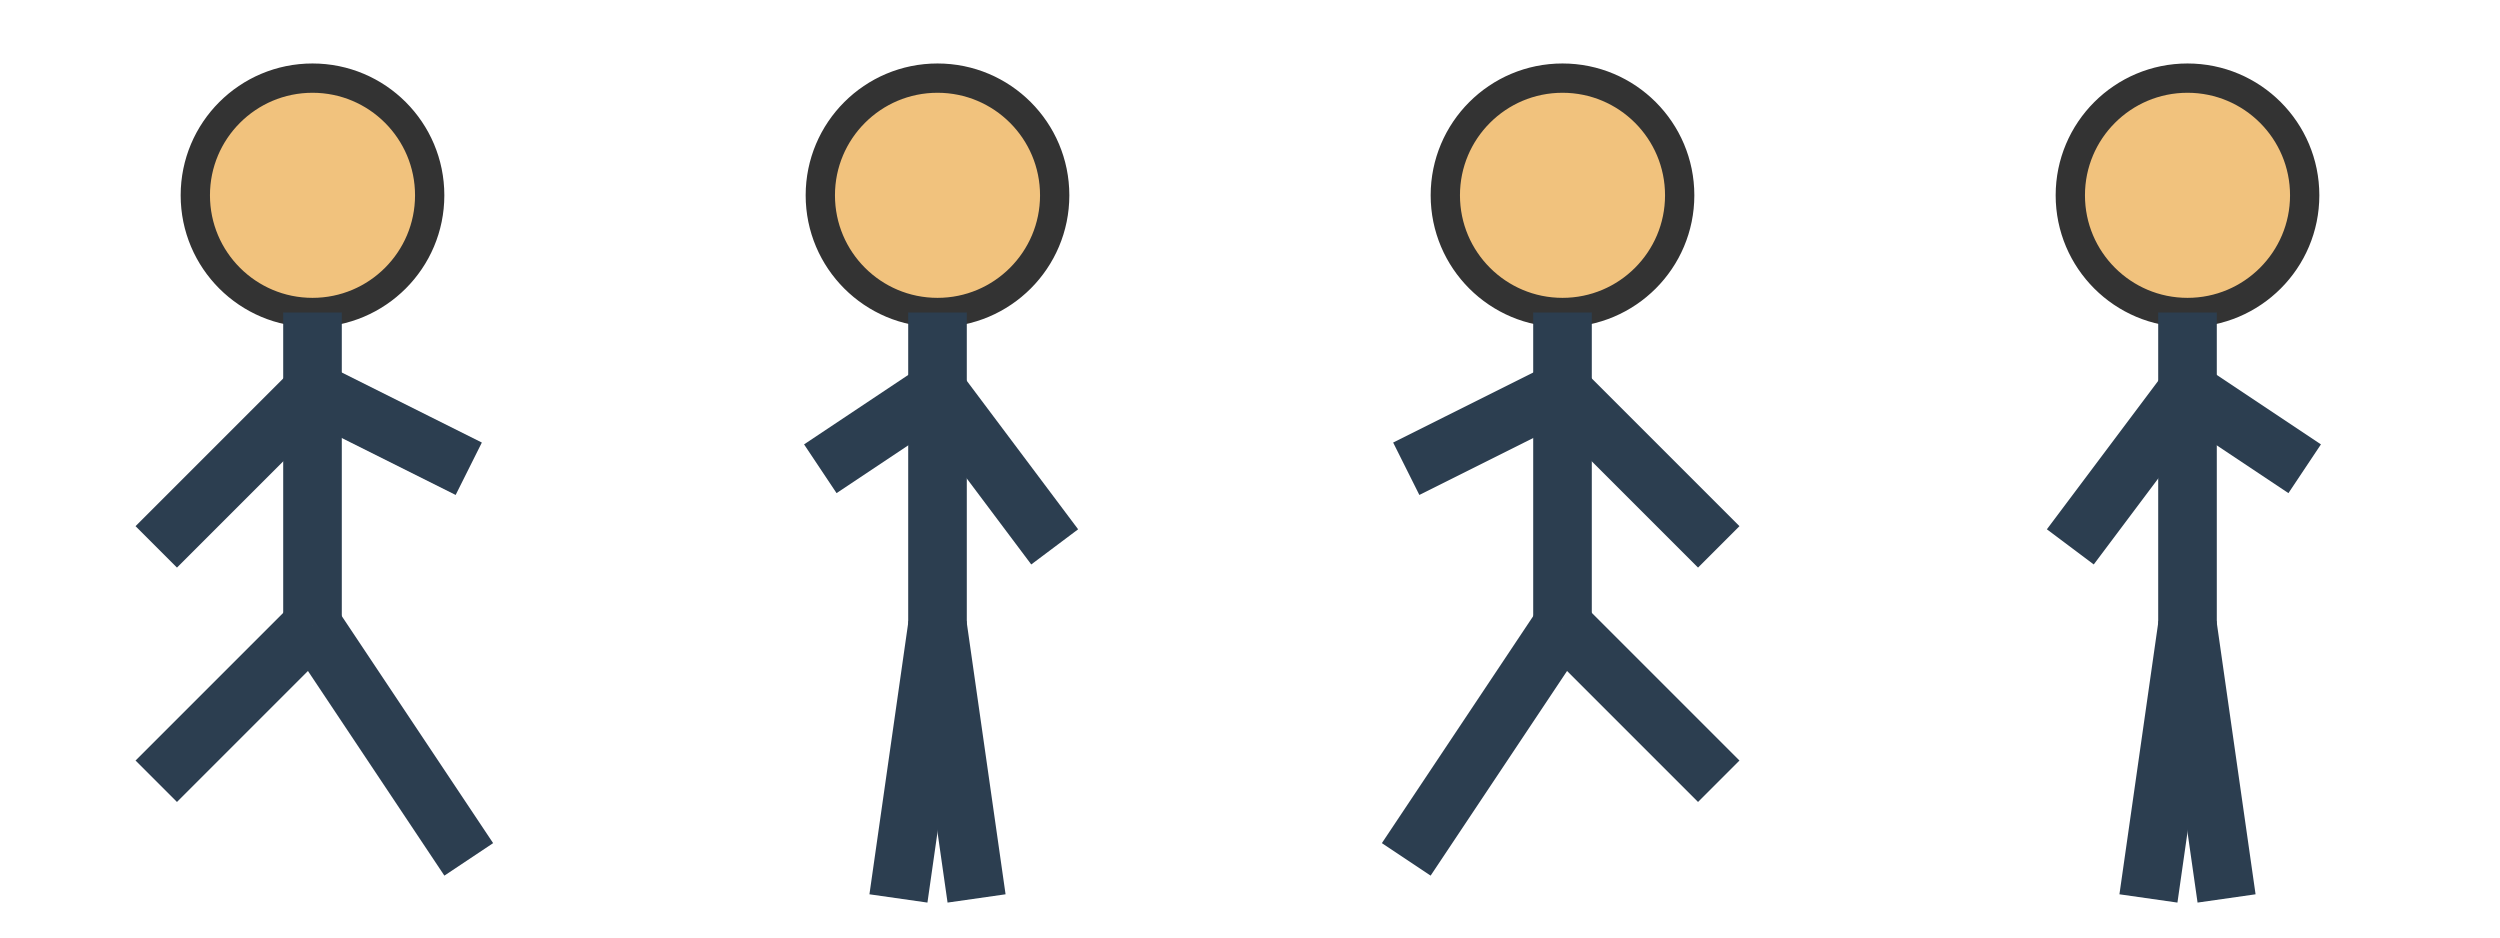
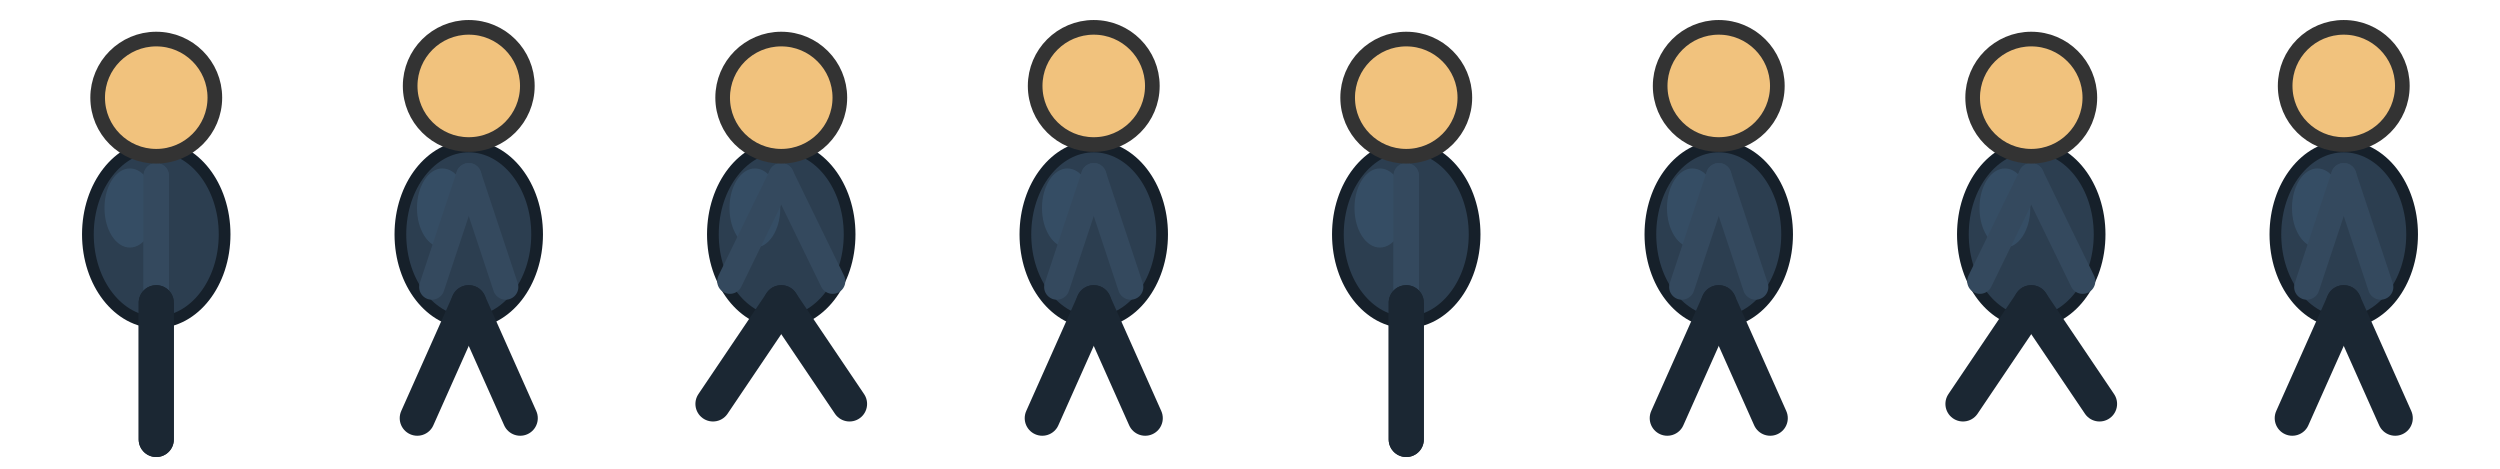
- <svg xmlns="http://www.w3.org/2000/svg" width="128" height="48" viewBox="0 0 128 48">
+ <svg xmlns="http://www.w3.org/2000/svg" width="256" height="48" viewBox="0 0 256 48">
  <g transform="translate(0,0)">
-     <circle cx="16" cy="10" r="6" fill="#f1c27d" stroke="#333333" stroke-width="1.5" />
-     <line x1="16" y1="16" x2="16" y2="32" stroke="#2c3e50" stroke-width="3" />
-     <line x1="16" y1="20" x2="24" y2="24" stroke="#2c3e50" stroke-width="3" />
-     <line x1="16" y1="20" x2="8" y2="28" stroke="#2c3e50" stroke-width="3" />
-     <line x1="16" y1="32" x2="24" y2="44" stroke="#2c3e50" stroke-width="3" />
-     <line x1="16" y1="32" x2="8" y2="40" stroke="#2c3e50" stroke-width="3" />
+     <g>
+       <ellipse cx="16" cy="24" rx="7" ry="9" fill="#2c3e50" stroke="#16202a" stroke-width="1.2" />
+       <ellipse cx="13.3" cy="21.3" rx="2.6" ry="4.05" fill="#3d5a75" opacity="0.55" />
+       <line x1="16" y1="18" x2="16" y2="30" stroke="#34495e" stroke-width="2.6" stroke-linecap="round" />
+       <line x1="16" y1="18" x2="16" y2="30" stroke="#34495e" stroke-width="2.6" stroke-linecap="round" />
+       <line x1="16" y1="31" x2="16" y2="45" stroke="#1b2733" stroke-width="3.6" stroke-linecap="round" />
+       <line x1="16" y1="31" x2="16" y2="45" stroke="#1b2733" stroke-width="3.6" stroke-linecap="round" />
+       <circle cx="16" cy="10" r="6" fill="#f1c27d" stroke="#333333" stroke-width="1.5" />
+     </g>
  </g>
  <g transform="translate(32,0)">
-     <circle cx="16" cy="10" r="6" fill="#f1c27d" stroke="#333333" stroke-width="1.5" />
-     <line x1="16" y1="16" x2="16" y2="32" stroke="#2c3e50" stroke-width="3" />
-     <line x1="16" y1="20" x2="22" y2="28" stroke="#2c3e50" stroke-width="3" />
-     <line x1="16" y1="20" x2="10" y2="24" stroke="#2c3e50" stroke-width="3" />
-     <line x1="16" y1="32" x2="18" y2="46" stroke="#2c3e50" stroke-width="3" />
-     <line x1="16" y1="32" x2="14" y2="46" stroke="#2c3e50" stroke-width="3" />
+     <g>
+       <ellipse cx="16" cy="24" rx="7" ry="9" fill="#2c3e50" stroke="#16202a" stroke-width="1.2" />
+       <ellipse cx="13.3" cy="21.3" rx="2.6" ry="4.05" fill="#3d5a75" opacity="0.55" />
+       <line x1="16" y1="18" x2="19.78" y2="29.39" stroke="#34495e" stroke-width="2.6" stroke-linecap="round" />
+       <line x1="16" y1="18" x2="12.22" y2="29.39" stroke="#34495e" stroke-width="2.6" stroke-linecap="round" />
+       <line x1="16" y1="31" x2="10.73" y2="42.82" stroke="#1b2733" stroke-width="3.6" stroke-linecap="round" />
+       <line x1="16" y1="31" x2="21.27" y2="42.82" stroke="#1b2733" stroke-width="3.6" stroke-linecap="round" />
+       <circle cx="16" cy="8.8" r="6" fill="#f1c27d" stroke="#333333" stroke-width="1.5" />
+     </g>
  </g>
  <g transform="translate(64,0)">
-     <circle cx="16" cy="10" r="6" fill="#f1c27d" stroke="#333333" stroke-width="1.5" />
-     <line x1="16" y1="16" x2="16" y2="32" stroke="#2c3e50" stroke-width="3" />
-     <line x1="16" y1="20" x2="8" y2="24" stroke="#2c3e50" stroke-width="3" />
-     <line x1="16" y1="20" x2="24" y2="28" stroke="#2c3e50" stroke-width="3" />
-     <line x1="16" y1="32" x2="8" y2="44" stroke="#2c3e50" stroke-width="3" />
-     <line x1="16" y1="32" x2="24" y2="40" stroke="#2c3e50" stroke-width="3" />
+     <g>
+       <ellipse cx="16" cy="24" rx="7" ry="9" fill="#2c3e50" stroke="#16202a" stroke-width="1.2" />
+       <ellipse cx="13.3" cy="21.3" rx="2.6" ry="4.05" fill="#3d5a75" opacity="0.55" />
+       <line x1="16" y1="18" x2="21.26" y2="28.79" stroke="#34495e" stroke-width="2.6" stroke-linecap="round" />
+       <line x1="16" y1="18" x2="10.74" y2="28.79" stroke="#34495e" stroke-width="2.6" stroke-linecap="round" />
+       <line x1="16" y1="31" x2="9.01" y2="41.36" stroke="#1b2733" stroke-width="3.6" stroke-linecap="round" />
+       <line x1="16" y1="31" x2="22.99" y2="41.36" stroke="#1b2733" stroke-width="3.6" stroke-linecap="round" />
+       <circle cx="16" cy="10" r="6" fill="#f1c27d" stroke="#333333" stroke-width="1.5" />
+     </g>
  </g>
  <g transform="translate(96,0)">
-     <circle cx="16" cy="10" r="6" fill="#f1c27d" stroke="#333333" stroke-width="1.5" />
-     <line x1="16" y1="16" x2="16" y2="32" stroke="#2c3e50" stroke-width="3" />
-     <line x1="16" y1="20" x2="10" y2="28" stroke="#2c3e50" stroke-width="3" />
-     <line x1="16" y1="20" x2="22" y2="24" stroke="#2c3e50" stroke-width="3" />
-     <line x1="16" y1="32" x2="14" y2="46" stroke="#2c3e50" stroke-width="3" />
-     <line x1="16" y1="32" x2="18" y2="46" stroke="#2c3e50" stroke-width="3" />
+     <g>
+       <ellipse cx="16" cy="24" rx="7" ry="9" fill="#2c3e50" stroke="#16202a" stroke-width="1.2" />
+       <ellipse cx="13.3" cy="21.3" rx="2.6" ry="4.05" fill="#3d5a75" opacity="0.55" />
+       <line x1="16" y1="18" x2="19.78" y2="29.39" stroke="#34495e" stroke-width="2.6" stroke-linecap="round" />
+       <line x1="16" y1="18" x2="12.22" y2="29.39" stroke="#34495e" stroke-width="2.6" stroke-linecap="round" />
+       <line x1="16" y1="31" x2="10.73" y2="42.82" stroke="#1b2733" stroke-width="3.6" stroke-linecap="round" />
+       <line x1="16" y1="31" x2="21.27" y2="42.82" stroke="#1b2733" stroke-width="3.6" stroke-linecap="round" />
+       <circle cx="16" cy="8.8" r="6" fill="#f1c27d" stroke="#333333" stroke-width="1.5" />
+     </g>
+   </g>
+   <g transform="translate(128,0)">
+     <g>
+       <ellipse cx="16" cy="24" rx="7" ry="9" fill="#2c3e50" stroke="#16202a" stroke-width="1.2" />
+       <ellipse cx="13.3" cy="21.3" rx="2.6" ry="4.05" fill="#3d5a75" opacity="0.55" />
+       <line x1="16" y1="18" x2="16" y2="30" stroke="#34495e" stroke-width="2.6" stroke-linecap="round" />
+       <line x1="16" y1="18" x2="16" y2="30" stroke="#34495e" stroke-width="2.6" stroke-linecap="round" />
+       <line x1="16" y1="31" x2="16" y2="45" stroke="#1b2733" stroke-width="3.6" stroke-linecap="round" />
+       <line x1="16" y1="31" x2="16" y2="45" stroke="#1b2733" stroke-width="3.6" stroke-linecap="round" />
+       <circle cx="16" cy="10" r="6" fill="#f1c27d" stroke="#333333" stroke-width="1.5" />
+     </g>
+   </g>
+   <g transform="translate(160,0)">
+     <g>
+       <ellipse cx="16" cy="24" rx="7" ry="9" fill="#2c3e50" stroke="#16202a" stroke-width="1.2" />
+       <ellipse cx="13.3" cy="21.3" rx="2.6" ry="4.05" fill="#3d5a75" opacity="0.55" />
+       <line x1="16" y1="18" x2="12.22" y2="29.39" stroke="#34495e" stroke-width="2.6" stroke-linecap="round" />
+       <line x1="16" y1="18" x2="19.78" y2="29.39" stroke="#34495e" stroke-width="2.6" stroke-linecap="round" />
+       <line x1="16" y1="31" x2="21.27" y2="42.82" stroke="#1b2733" stroke-width="3.6" stroke-linecap="round" />
+       <line x1="16" y1="31" x2="10.73" y2="42.82" stroke="#1b2733" stroke-width="3.6" stroke-linecap="round" />
+       <circle cx="16" cy="8.8" r="6" fill="#f1c27d" stroke="#333333" stroke-width="1.5" />
+     </g>
+   </g>
+   <g transform="translate(192,0)">
+     <g>
+       <ellipse cx="16" cy="24" rx="7" ry="9" fill="#2c3e50" stroke="#16202a" stroke-width="1.2" />
+       <ellipse cx="13.3" cy="21.3" rx="2.6" ry="4.05" fill="#3d5a75" opacity="0.55" />
+       <line x1="16" y1="18" x2="10.74" y2="28.79" stroke="#34495e" stroke-width="2.6" stroke-linecap="round" />
+       <line x1="16" y1="18" x2="21.26" y2="28.79" stroke="#34495e" stroke-width="2.6" stroke-linecap="round" />
+       <line x1="16" y1="31" x2="22.99" y2="41.36" stroke="#1b2733" stroke-width="3.6" stroke-linecap="round" />
+       <line x1="16" y1="31" x2="9.01" y2="41.36" stroke="#1b2733" stroke-width="3.6" stroke-linecap="round" />
+       <circle cx="16" cy="10" r="6" fill="#f1c27d" stroke="#333333" stroke-width="1.5" />
+     </g>
+   </g>
+   <g transform="translate(224,0)">
+     <g>
+       <ellipse cx="16" cy="24" rx="7" ry="9" fill="#2c3e50" stroke="#16202a" stroke-width="1.2" />
+       <ellipse cx="13.3" cy="21.3" rx="2.6" ry="4.05" fill="#3d5a75" opacity="0.55" />
+       <line x1="16" y1="18" x2="12.22" y2="29.39" stroke="#34495e" stroke-width="2.6" stroke-linecap="round" />
+       <line x1="16" y1="18" x2="19.78" y2="29.39" stroke="#34495e" stroke-width="2.6" stroke-linecap="round" />
+       <line x1="16" y1="31" x2="21.27" y2="42.82" stroke="#1b2733" stroke-width="3.6" stroke-linecap="round" />
+       <line x1="16" y1="31" x2="10.73" y2="42.82" stroke="#1b2733" stroke-width="3.6" stroke-linecap="round" />
+       <circle cx="16" cy="8.8" r="6" fill="#f1c27d" stroke="#333333" stroke-width="1.5" />
+     </g>
  </g>
</svg>
